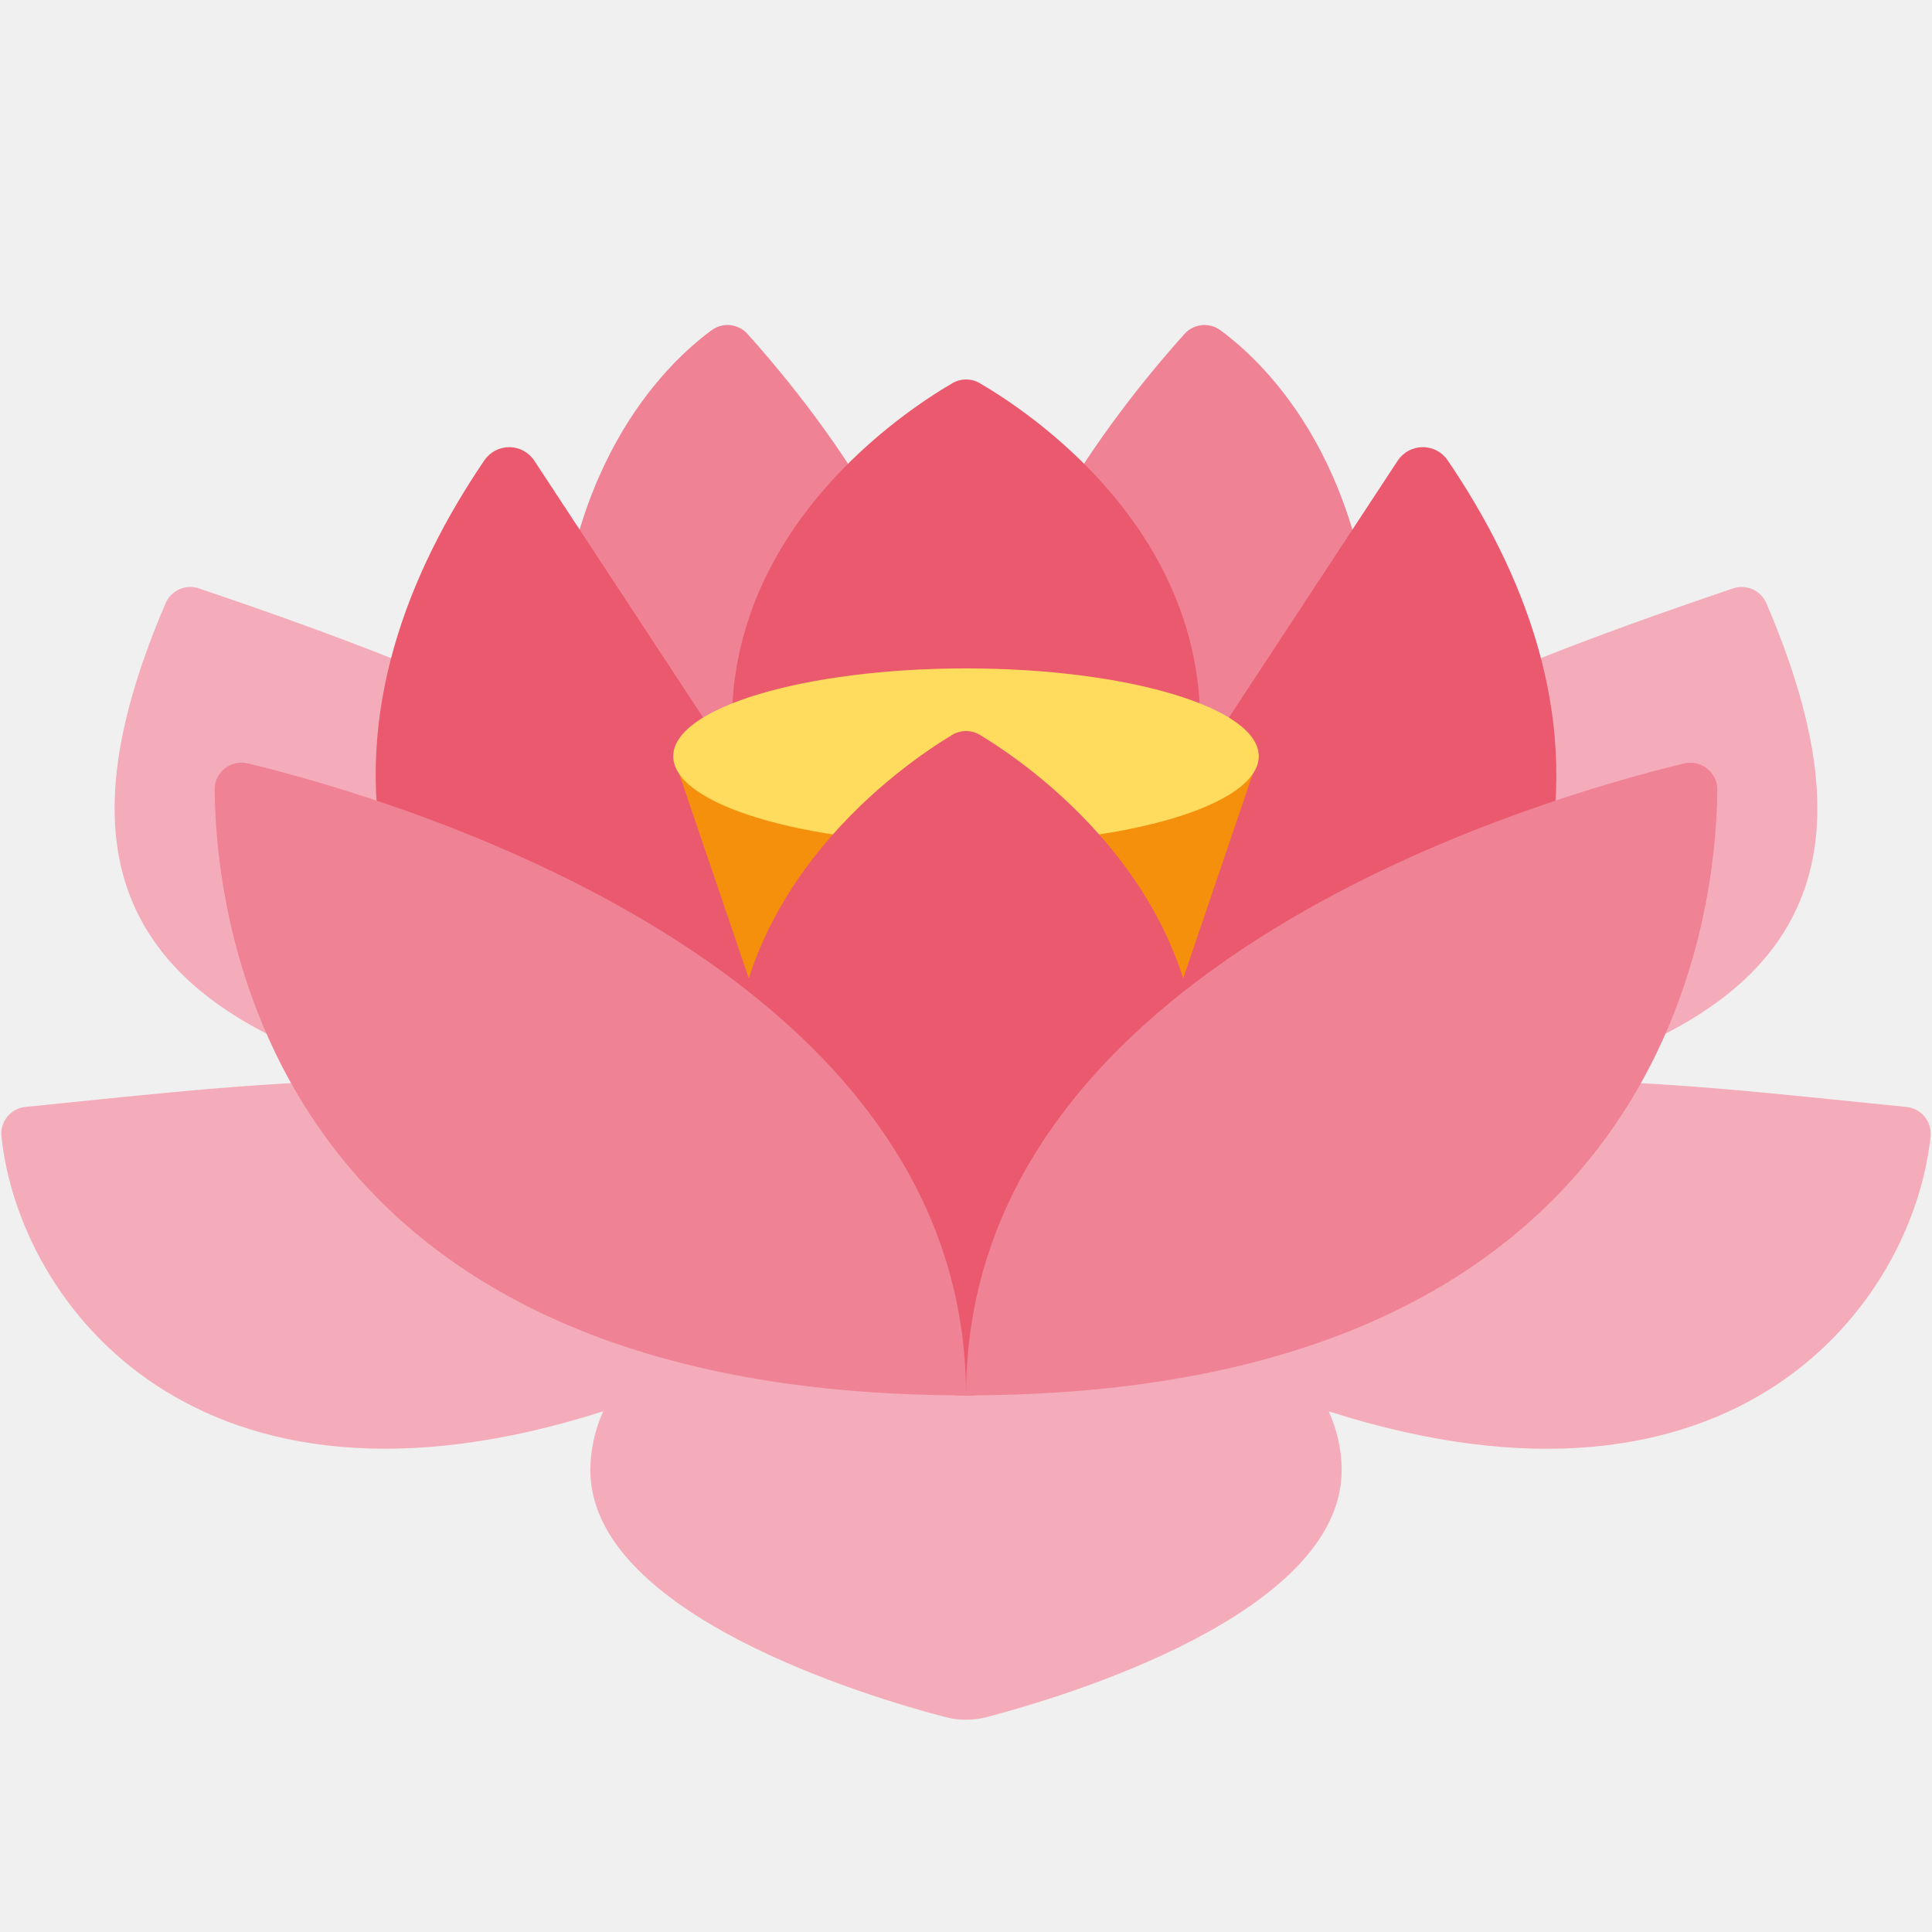
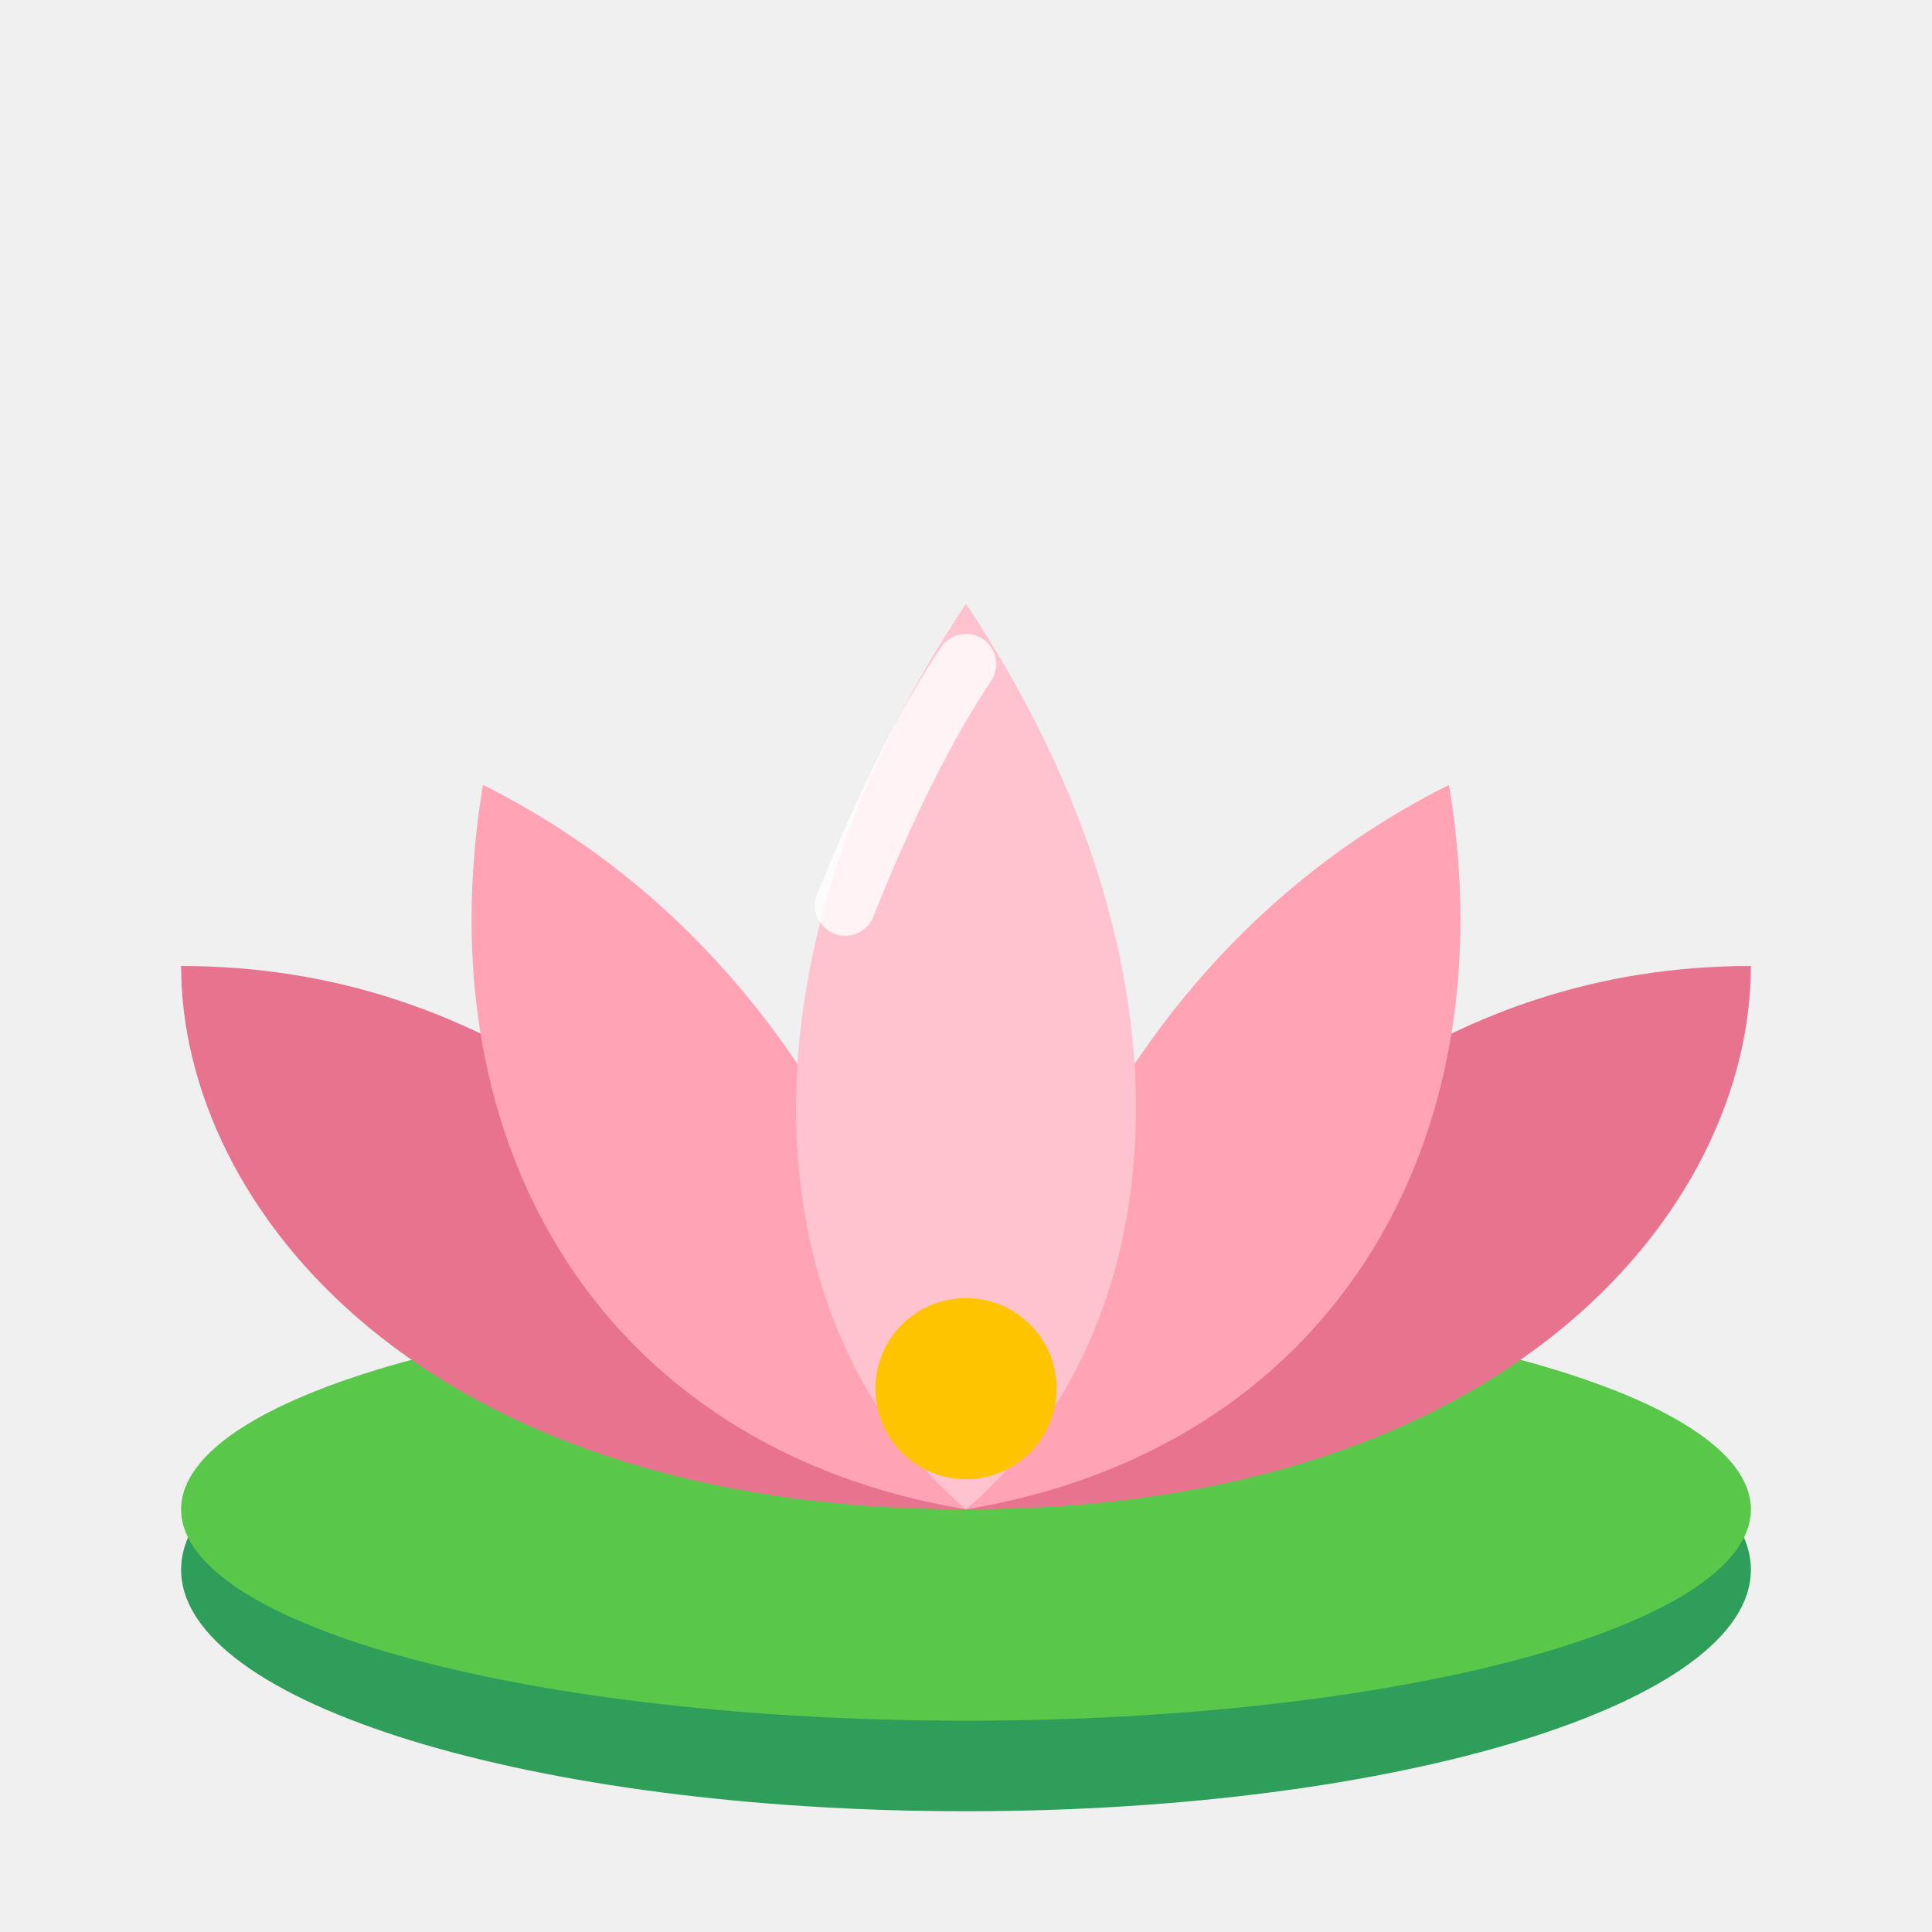
- <svg xmlns="http://www.w3.org/2000/svg" viewBox="0 0 36 36" xml:space="preserve">
-   <path fill="#EF8294" d="M15.274 20.121c-2.712 0-4.91-2.837-4.91-7.063 0-4.319 2.035-6.272 2.896-6.905a.5.5 0 0 1 .667.068c.891.989 3.528 4.137 3.528 6.778 0 4.227.528 7.122-2.181 7.122zm5.452 0c2.712 0 4.91-2.837 4.91-7.063 0-4.319-2.035-6.272-2.896-6.905a.5.5 0 0 0-.667.068c-.891.989-3.528 4.137-3.528 6.778 0 4.227-.528 7.122 2.181 7.122z" />
-   <path fill="#F4ABBA" d="M18 21.182c-5.17-5.25-3.322-6.513-14.294-10.218a.5.5 0 0 0-.62.276c-1.804 4.216-1.369 7.359 4.201 8.894-2.141-.014-4.393.249-6.813.492a.5.5 0 0 0-.447.55c.325 3.099 3.617 7.551 11.214 5.121A2.68 2.68 0 0 0 11 27.392c0 2.683 5.164 4.224 6.62 4.605a1.528 1.528 0 0 0 .76 0c1.456-.381 6.62-1.922 6.62-4.605 0-.387-.089-.751-.241-1.094 7.596 2.43 10.888-2.022 11.214-5.121a.5.5 0 0 0-.447-.55c-2.42-.243-4.671-.507-6.813-.492 5.57-1.535 6.004-4.678 4.201-8.894a.5.5 0 0 0-.62-.277C21.322 14.668 23.17 15.932 18 21.182z" />
-   <path fill="#EA596E" d="M26.975 8.577a.56.56 0 0 0-.931.007l-3.259 4.961-.426-.001c0-.023.005-.044.005-.067 0-3.677-3.182-5.798-4.111-6.339a.502.502 0 0 0-.503 0c-.929.541-4.113 2.662-4.113 6.339 0 .023.005.044.005.067l-.426.001-3.26-4.961a.56.56 0 0 0-.931-.006c-1.417 2.086-2.438 4.673-1.86 7.472 1.098 5.323 5.866 7.944 10.837 6.769 4.968 1.175 9.736-1.445 10.834-6.769.577-2.8-.444-5.387-1.861-7.473z" />
-   <path fill="#F4900C" d="m15.142 21.727-2.597-7.636h10.91l-2.597 7.636z" />
-   <ellipse fill="#FFDC5D" cx="18" cy="14.091" rx="5.455" ry="1.636" />
-   <path fill="#EA596E" d="M18.001 26c-2.411 0-4.365-2.309-4.365-5.748 0-3.797 3.167-5.992 4.106-6.558a.502.502 0 0 1 .518 0c.938.567 4.104 2.761 4.104 6.559 0 3.438-1.954 5.747-4.363 5.747z" />
-   <path fill="#EF8294" d="M32 14.716a.503.503 0 0 0-.617-.491c-2.67.644-13.348 3.72-13.382 11.737-.035-8.017-10.713-11.093-13.383-11.737a.499.499 0 0 0-.618.491c.021 2.451.999 11.282 13.998 11.284h.004C31.001 25.998 31.979 17.167 32 14.716z" />
+ <svg xmlns="http://www.w3.org/2000/svg" viewBox="0 0 64 64">
+   <ellipse cx="32" cy="52" rx="26" ry="8" fill="#2f9e5a" />
+   <ellipse cx="32" cy="50" rx="26" ry="7" fill="#58c74a" />
+   <path d="M32 50C14 50 6 40 6 32c10 0 18 6 26 18zM32 50c18 0 26-10 26-18-10 0-18 6-26 18z" fill="#e8738f" />
+   <path d="M32 50c-12-2-18-12-16-24 8 4 14 12 16 24zM32 50c12-2 18-12 16-24-8 4-14 12-16 24z" fill="#ffa3b5" />
+   <path d="M32 50c-7-6-8-18 0-30 8 12 7 24 0 30z" fill="#ffc2cf" />
+   <path d="M28 30q2-5 4-8" fill="none" stroke="#fff" stroke-width="2" stroke-linecap="round" opacity=".8" />
+   <circle cx="32" cy="46" r="3" fill="#ffc400" />
</svg>
